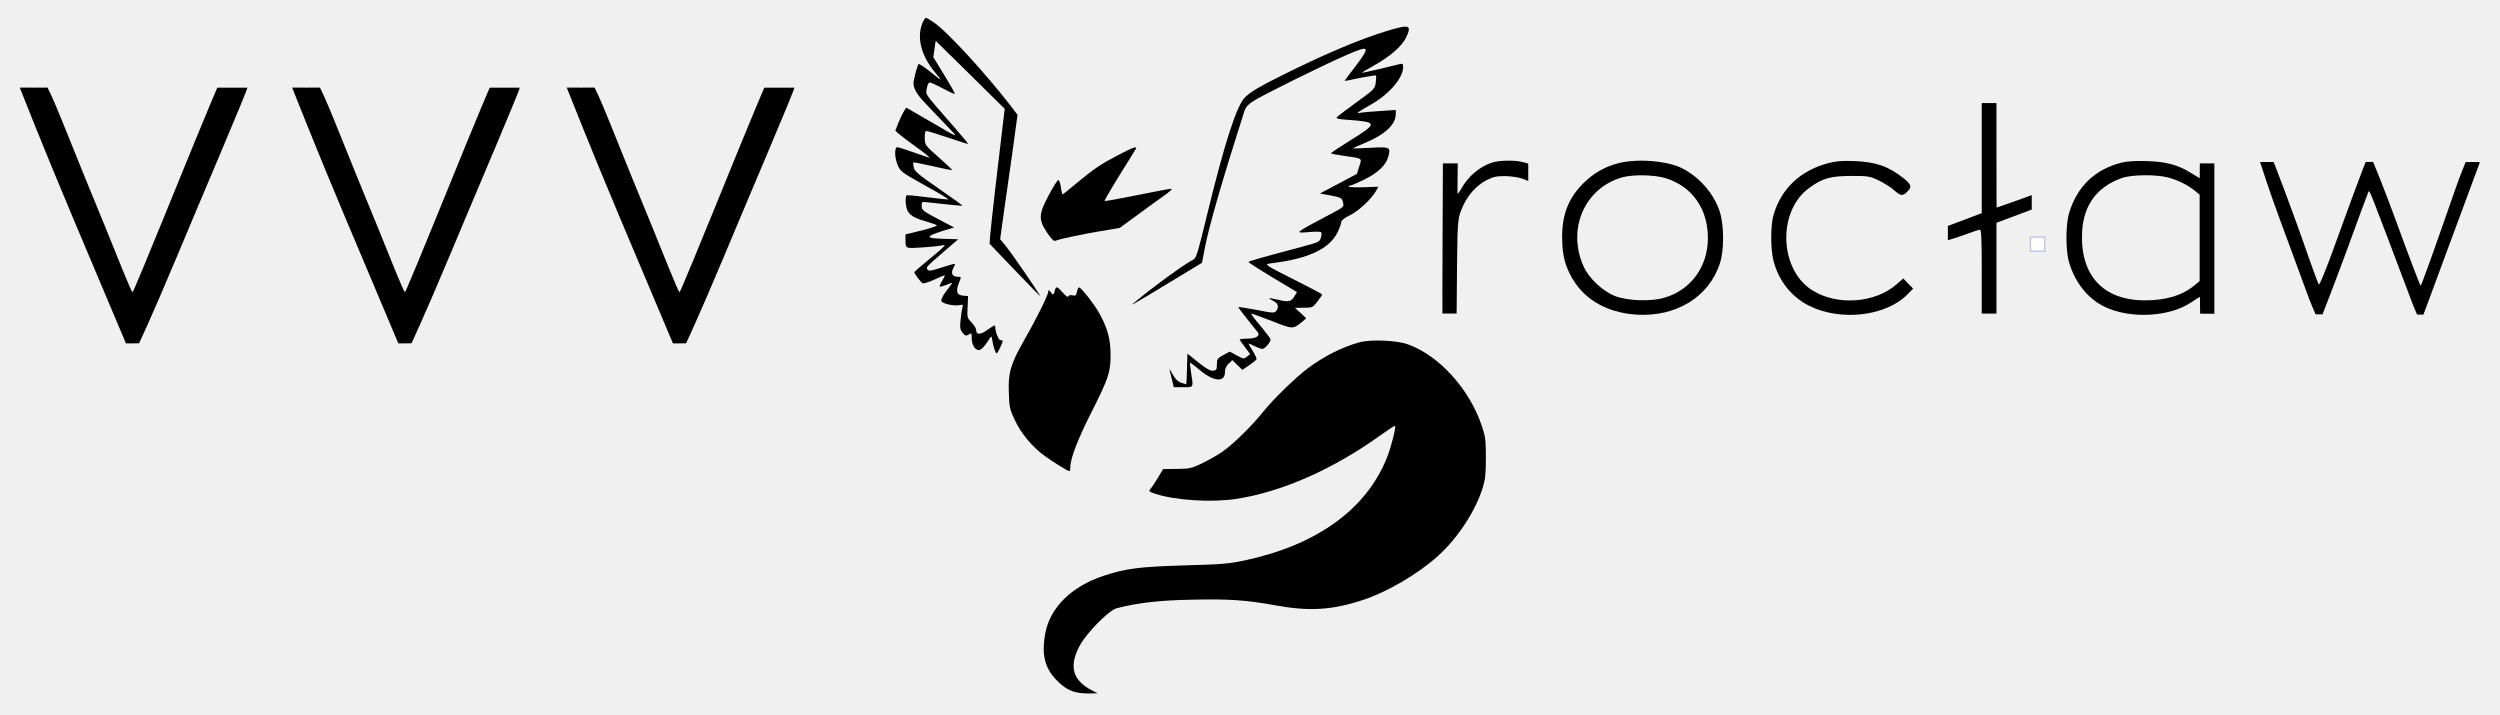
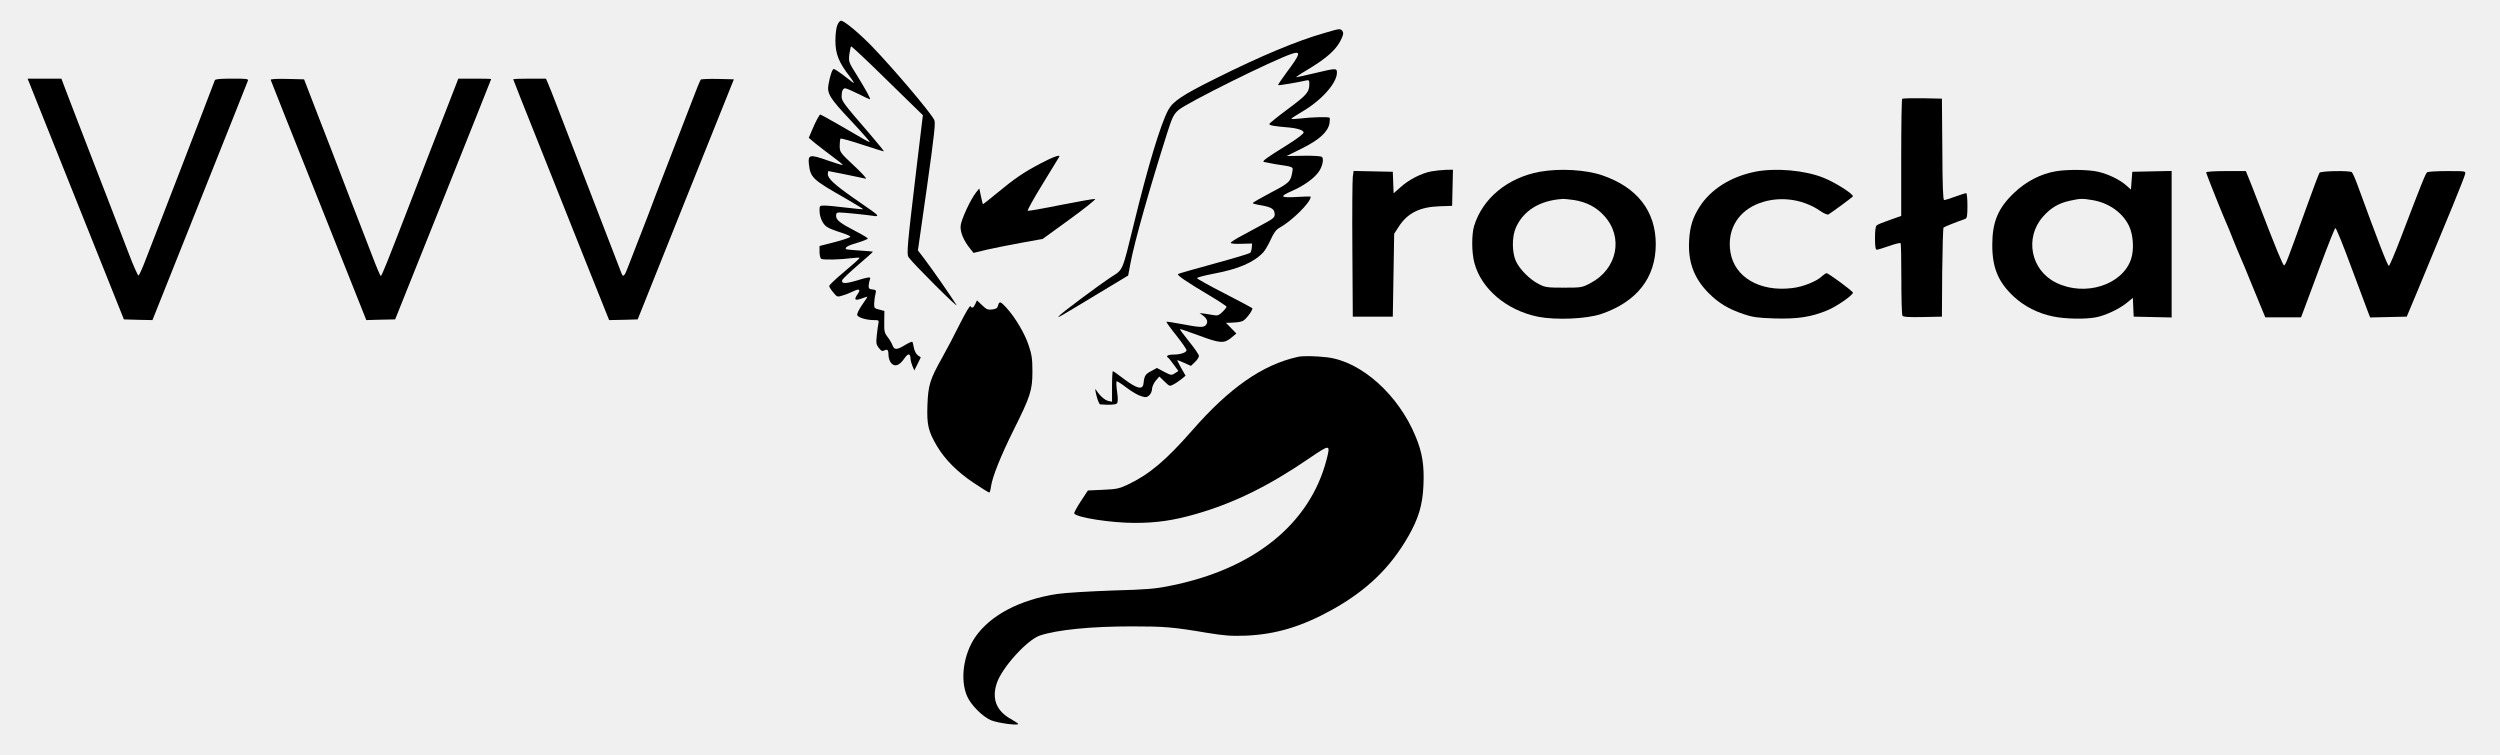
- <svg xmlns="http://www.w3.org/2000/svg" version="1.0" width="1698pt" height="485pt" viewBox="0 0 1698 485" preserveAspectRatio="xMidYMid meet" id="svg1208">
-   <defs id="defs1212" />
-   <g transform="translate(0,485) scale(0.1,-0.1)" fill="#000000" stroke="none" id="g1206">
-     <path d="m 10135,3746 c -83,-26 -162,-92 -209,-176 -14,-25 -26,-40 -26,-35 -1,6 -1,54 0,108 l 1,97 h -50 -51 l -2,-500 c -2,-275 -1.025,-519.517 -1.025,-519.517 l 96.478,-0.14 c 0,0 0.921,181.657 2.921,349.657 2,294 9.626,307 32.626,363 33,84 96,156 165,192 50,25 69,29 130,29 39,-1 90,-8 114,-17 l 42,-16 v 59 59 l -37,10 c -51,14 -159,13 -208,-3 z" id="path1192" />
-     <rect style="opacity:0.97;fill:#ffffff;fill-opacity:0.99;stroke:#b8bce2;stroke-width:8.504;stroke-miterlimit:4;stroke-dasharray:none;stroke-opacity:0.965" id="rect1214" width="96.636" height="96.491" x="13790.584" y="-3240.129" transform="scale(1,-1)" ry="0" rx="0" />
-     <path d="M6272 4708 c-50 -99 -21 -230 79 -350 23 -26 39 -48 36 -48 -3 0 -35 25 -72 55 -37 30 -71 53 -75 50 -7 -4 -23 -59 -34 -115 -8 -42 16 -87 84 -157 36 -38 99 -104 140 -147 86 -90 103 -96 -145 48 l-130 75 -17 -27 c-9 -15 -26 -50 -37 -78 l-20 -52 22 -20 c12 -11 66 -52 121 -91 54 -39 94 -71 88 -71 -5 0 -53 16 -106 35 -53 19 -104 35 -111 35 -22 0 -19 -76 4 -126 17 -38 32 -49 158 -119 161 -90 186 -106 181 -110 -1 -1 -64 6 -138 15 -74 10 -138 16 -143 13 -5 -3 -7 -28 -5 -55 7 -67 34 -92 128 -119 41 -12 79 -25 83 -29 5 -4 -41 -20 -102 -35 l-111 -27 0 -43 c0 -35 4 -44 21 -48 19 -5 191 8 232 17 18 4 18 4 1 -15 -10 -11 -58 -52 -106 -91 -48 -39 -88 -74 -88 -77 0 -10 46 -71 57 -75 7 -3 42 8 77 24 36 17 68 30 72 30 3 0 -4 -16 -16 -36 -12 -19 -20 -37 -17 -40 3 -3 22 2 42 10 51 21 51 21 17 -21 -40 -51 -56 -84 -45 -93 16 -15 85 -29 116 -23 28 6 30 4 23 -18 -3 -13 -9 -51 -12 -84 -5 -51 -3 -64 14 -85 18 -22 23 -23 41 -12 20 11 21 10 21 -27 0 -48 28 -86 56 -77 11 3 33 27 50 53 26 42 29 44 32 22 6 -46 23 -99 31 -99 7 0 41 70 41 85 0 3 -7 5 -15 5 -13 0 -35 55 -35 88 0 17 -4 16 -54 -19 -47 -34 -76 -34 -76 0 0 11 -14 33 -31 51 -30 30 -31 33 -27 105 l3 74 -35 3 c-42 4 -50 29 -26 89 16 39 16 39 -8 39 -38 0 -50 23 -31 60 19 36 29 37 -98 -3 -59 -18 -69 -19 -78 -7 -10 16 -13 13 128 135 l81 70 -100 3 c-122 3 -125 16 -10 52 l82 25 -110 58 c-102 54 -110 60 -110 88 0 30 0 30 48 24 122 -14 226 -24 229 -22 1 2 -71 54 -161 116 -139 96 -165 118 -170 144 -3 17 -5 32 -3 34 2 2 62 -10 133 -26 71 -16 130 -28 132 -27 1 2 -40 41 -92 87 -94 83 -94 84 -95 132 -1 33 3 47 12 47 8 0 74 -20 147 -45 73 -25 134 -44 136 -43 1 2 -43 55 -98 118 -206 236 -191 214 -183 260 4 23 12 40 20 40 7 0 48 -19 90 -41 42 -23 78 -39 80 -37 3 2 -29 59 -71 127 l-75 123 8 55 8 56 235 -231 234 -231 -17 -143 c-25 -201 -74 -630 -81 -708 l-5 -65 71 -75 c213 -223 281 -292 273 -279 -30 51 -197 293 -231 335 l-41 50 27 195 c16 107 42 296 60 422 l31 227 -48 63 c-171 222 -439 513 -524 567 -25 17 -48 30 -51 30 -2 0 -10 -10 -16 -22z" id="path1178" />
-     <path d="M9418 4639 c-175 -52 -439 -164 -711 -301 -151 -75 -207 -108 -249 -147 -57 -51 -142 -315 -263 -814 -57 -236 -70 -279 -88 -289 -65 -33 -284 -193 -406 -296 -14 -11 -13 -12 4 -3 11 5 119 70 239 143 l220 133 21 110 c31 153 114 442 268 924 8 23 26 43 57 63 59 39 472 243 630 312 164 72 171 64 66 -75 -42 -54 -75 -99 -73 -99 2 0 50 9 106 21 57 11 105 19 107 16 2 -2 1 -24 -2 -48 -6 -43 -10 -46 -131 -134 -68 -49 -129 -95 -134 -102 -7 -8 13 -13 78 -17 201 -15 202 -23 18 -137 -74 -46 -135 -87 -135 -90 0 -3 41 -11 92 -18 125 -18 119 -13 100 -72 l-16 -50 -126 -67 -125 -66 69 -13 c77 -14 81 -17 89 -53 6 -24 -1 -29 -86 -74 -251 -133 -248 -131 -145 -122 42 4 79 3 82 -2 3 -5 2 -22 -3 -37 -7 -27 -14 -31 -132 -62 -298 -80 -359 -97 -359 -103 0 -3 74 -51 164 -105 l165 -99 -17 -28 c-22 -37 -38 -41 -111 -24 -33 8 -61 12 -61 10 0 -2 14 -10 30 -19 32 -16 38 -41 18 -67 -12 -15 -23 -15 -133 7 -66 12 -122 21 -124 20 -2 -2 25 -39 60 -82 34 -43 67 -84 72 -90 18 -24 -12 -43 -69 -43 -30 0 -54 -3 -54 -6 0 -3 16 -26 36 -52 l35 -47 -21 -17 c-21 -17 -24 -17 -70 8 l-48 26 -44 -24 c-39 -22 -43 -27 -43 -63 0 -35 -3 -40 -26 -43 -19 -2 -45 13 -100 57 l-74 59 -3 -104 c-1 -57 -4 -104 -6 -104 -2 0 -17 5 -35 11 -22 8 -39 25 -57 58 -13 25 -22 37 -20 26 3 -11 10 -41 17 -67 l11 -48 64 0 c73 0 70 -5 54 99 -6 35 -9 65 -7 67 2 2 30 -19 63 -47 97 -82 174 -89 174 -15 0 22 8 40 25 56 l25 24 34 -33 34 -33 46 31 c25 17 47 35 50 40 3 4 -8 29 -24 55 -17 26 -30 49 -30 52 0 2 18 -5 40 -16 21 -11 46 -20 54 -20 16 0 56 46 56 64 0 6 -32 48 -70 94 -39 45 -66 82 -61 82 5 0 68 -23 141 -51 143 -56 140 -56 204 -5 l28 24 -38 36 -39 35 60 1 c59 0 61 1 93 42 18 23 32 44 32 48 0 3 -76 43 -169 90 -93 46 -179 91 -192 100 -21 17 -21 17 32 24 240 31 378 97 433 207 14 29 26 61 26 71 0 11 20 27 57 45 59 29 144 107 177 163 l18 32 -101 -4 c-56 -1 -101 0 -101 5 0 4 5 7 12 7 6 0 48 18 93 40 91 44 148 97 164 155 18 66 13 69 -123 61 -66 -4 -118 -5 -116 -3 3 3 39 19 80 36 137 57 210 125 210 196 l0 28 -107 -7 c-60 -4 -119 -9 -133 -12 -22 -5 -23 -4 -8 8 10 7 45 29 80 48 123 70 217 179 218 253 0 23 -3 27 -22 22 -13 -3 -76 -18 -140 -34 -65 -15 -118 -27 -118 -25 0 2 38 24 85 51 105 58 186 129 214 186 43 88 25 94 -131 46z" id="path1180" />
-     <path d="m 134.125,4255.042 c 0,0 158.875,-404.22 357.875,-876.22 l 363.331,-861.066 39.669,0.066 49.426,0.111 c 0,0 77.574,161.889 256.574,587.889 60,143 144,344 308,731 94,223 175.234,417.922 171.234,417.922 l -204.313,-0.031 c 0,0 -74.922,-174.891 -149.922,-358.891 -351,-862 -421,-1030 -426,-1030 -4,0 -34,69 -68,153 -33,83 -84,208 -112,277 -60,144 -219,535 -295,725 -29,72 -63,153 -76,180 l -24,50 -2.258,4.357 -88.805,-0.419 z" id="path1182" />
-     <path d="m 13460,3776 v -374 l -72,-27 -158.377,-59.791 L 13230,3266 c 0.191,-24.999 0.02,-47.231 0.02,-47.231 0,0 60.98,17.231 111.98,36.231 51,19 99,35 106,35 9,0 12,-64 12,-285 v -285 h 50 50 v 308 309 l 118,44 121.685,45.757 -0.221,46.243 0.235,51.737 c 0,0 -196.213,-71.254 -238.584,-84.693 v -15 c 0,0 -1.115,79.957 -1.115,374.957 v 350 h -50 -50 z" id="path1188" />
-     <path d="M7595 3797 c-119 -62 -169 -96 -285 -193 -49 -41 -90 -74 -93 -74 -3 0 -8 23 -12 50 -4 30 -12 49 -18 47 -6 -2 -35 -48 -64 -103 -69 -129 -71 -165 -12 -253 31 -46 46 -61 58 -56 33 13 180 44 306 65 l130 22 115 84 c63 47 145 106 182 132 38 26 62 48 55 50 -6 1 -111 -18 -231 -43 -121 -24 -222 -43 -224 -40 -2 2 43 80 100 172 58 92 108 174 112 181 13 22 -18 12 -119 -41z" id="path1190" />
-     <path d="M10990 3741 c-91 -24 -165 -66 -236 -136 -99 -98 -144 -210 -144 -361 0 -107 14 -176 50 -250 82 -168 242 -267 455 -281 270 -17 494 121 567 350 29 89 28 257 -1 348 -39 122 -136 234 -254 295 -99 52 -309 69 -437 35z m322 -101 c180 -55 288 -207 288 -406 0 -194 -113 -351 -292 -405 -93 -29 -253 -23 -341 11 -82 33 -176 121 -211 200 -115 255 7 534 264 606 73 20 218 17 292 -6z" id="path1194" />
-     <path d="M12414 3741 c-188 -51 -316 -173 -368 -350 -21 -71 -21 -234 0 -314 35 -135 124 -246 244 -305 215 -106 521 -69 666 79 l38 39 -34 34 -33 35 -44 -39 c-148 -130 -406 -148 -575 -41 -224 142 -236 536 -22 693 91 67 143 82 284 83 120 0 128 -1 191 -31 37 -18 85 -48 107 -69 44 -39 58 -39 95 3 22 24 15 42 -31 79 -106 84 -189 113 -337 119 -87 3 -125 0 -181 -15z" id="path1196" />
-     <path d="m 14408,3745 c -179,-45 -300,-162 -354,-340 -25,-82 -25,-258 0,-340 41,-136 127,-243 239,-298 172,-84 440,-71 587,28 29,19 60.625,39.219 60.625,39.219 2.38,-1.151 2.078,-59.734 2.078,-59.734 l 0.422,-54.641 49.406,-0.656 L 15040,2719 v 510 511 h -49 -50 l -0.188,-50.172 -0.187,-50.469 L 14880,3676 c -86,54 -167,76 -300,80 -78,2 -133,-1 -172,-11 z m 315,-100 c 68,-18 128,-47 180,-87 l 37,-30 v -293 -294 l -35,-29 c -84,-69 -193,-102 -337,-102 -286,0 -443,173 -426,470 11,181 103,303 273,362 64,22 228,24 308,3 z" id="path1198" />
-     <path d="m 15350.293,3749.885 c 0,0 58.707,-184.885 130.707,-379.885 72,-195 154.828,-418.828 182.828,-495.828 27,-77 60.243,-151.172 60.243,-151.172 l 3.37,-7.726 47.368,-0.039 4.363,11.765 c 0,0 74.828,190 156.828,413 81,223 149,407 151,409 8,11 11,1 304,-775 4.109,-11.093 25.933,-60.697 25.933,-60.697 l 42.524,-0.418 4.543,11.115 376,1015 2.974,10.363 -96.002,0.238 c 0,0 -37.972,-91.601 -66.972,-174.601 -159,-457 -234,-665 -239,-665 -4,0 -76,189 -160,420 -100.291,272.688 -155.357,401.894 -155.357,401.894 l -7.366,18.047 -50.379,0.039 -4.898,-11.98 c 0,0 -38,-96 -75,-198 -37,-102 -105,-285 -149,-408 -45,-123 -85,-219 -89,-215 -4,4 -30,73 -58,153 -148,425 -249.514,679.614 -249.514,679.614 z" id="path1200" />
-     <path d="M7164 2875 c-7 -30 -12 -31 -30 -7 -12 15 -13 15 -14 1 0 -22 -83 -189 -168 -337 -88 -155 -106 -216 -100 -353 3 -94 7 -111 39 -179 45 -96 118 -183 205 -247 66 -47 156 -103 168 -103 3 0 6 14 6 30 0 56 53 193 143 370 116 230 130 271 130 390 0 107 -21 183 -78 285 -31 56 -117 166 -135 173 -5 2 -11 -11 -15 -28 -6 -27 -10 -31 -30 -26 -14 4 -25 1 -29 -7 -3 -8 -17 2 -38 26 -39 44 -46 45 -54 12z" id="path1202" />
-     <path d="M9233 2525 c-119 -33 -236 -92 -351 -177 -78 -58 -233 -208 -301 -293 -80 -100 -208 -225 -280 -274 -34 -24 -97 -59 -139 -79 -69 -33 -84 -36 -169 -37 l-93 -1 -36 -60 c-19 -32 -42 -66 -50 -75 -14 -15 -11 -18 33 -33 134 -44 380 -60 546 -35 314 47 666 203 995 441 46 33 85 58 87 56 8 -8 -24 -137 -53 -211 -136 -351 -474 -597 -962 -702 -111 -24 -158 -28 -410 -35 -310 -9 -405 -21 -555 -71 -217 -72 -362 -215 -395 -388 -29 -155 -2 -250 95 -339 60 -55 109 -72 202 -72 l58 1 -40 21 c-130 67 -156 163 -83 300 47 89 199 243 253 257 145 37 288 54 514 58 244 6 369 -3 561 -38 233 -43 390 -33 600 37 168 56 371 176 508 299 134 122 252 302 302 460 18 58 22 94 22 206 0 120 -3 144 -27 215 -84 251 -290 479 -502 555 -76 28 -255 35 -330 14z" id="path1204" />
-     <path style="stroke-width:1" d="m 1984.203,4255.042 c 0,0 158.875,-404.22 357.875,-876.22 l 363.332,-861.066 39.669,0.067 49.425,0.111 c 0,0 77.574,161.889 256.575,587.889 60,143 144,344 308,731 94,222.999 175.234,417.921 171.234,417.92 L 3326,4254.712 c 0,0 -74.922,-174.891 -149.922,-358.891 -351,-862 -421,-1030 -426,-1030 -4,0 -34,69 -68,153 -33,83 -84,208 -112,277 -60,144 -219,535 -295,725 -29,72 -63,153 -76,180 l -24,50 -2.258,4.357 -88.805,-0.419 z" id="path1182-8" />
-     <path style="stroke-width:1" d="m 3849.383,4255.042 c 0,0 158.875,-404.22 357.875,-876.22 l 363.331,-861.066 39.669,0.067 49.426,0.111 c 0,0 77.574,161.889 256.575,587.889 60,143 144,344 308,731 94,222.999 175.234,417.921 171.234,417.92 l -204.313,-0.031 c 0,0 -74.922,-174.891 -149.922,-358.891 -351,-862 -421,-1030 -426,-1030 -4,0 -34,69 -68,153 -33,83 -84,208 -112,277 -60,144 -219,535 -295,725 -29,72 -63,153 -76,180 l -24,50 -2.258,4.357 -88.805,-0.419 z" id="path1182-1" />
+ <svg xmlns="http://www.w3.org/2000/svg" version="1.0" width="1812pt" height="547pt" viewBox="0 0 1812 547" preserveAspectRatio="xMidYMid meet">
+   <g transform="translate(0,547) scale(0.1,-0.1)" fill="#000000" stroke="none">
+     <path d="M6069 5288 c-8 -19 -14 -67 -14 -113 0 -95 25 -158 102 -257 26 -34 38 -56 27 -48 -11 8 -45 34 -75 58 -31 23 -60 42 -66 42 -10 0 -27 -48 -38 -112 -12 -66 9 -99 160 -260 79 -84 141 -155 139 -157 -2 -2 -20 7 -41 19 -115 68 -312 180 -317 180 -7 0 -35 -52 -62 -117 l-22 -52 46 -39 c26 -21 82 -64 125 -96 44 -32 77 -59 75 -62 -3 -2 -51 13 -109 33 -130 46 -144 43 -136 -28 12 -98 25 -110 267 -248 71 -41 128 -76 127 -78 -2 -1 -57 4 -123 12 -65 8 -136 15 -156 15 -37 0 -38 -1 -38 -35 0 -49 23 -100 54 -120 14 -10 58 -27 97 -39 39 -12 71 -26 72 -31 1 -6 -49 -23 -110 -39 l-113 -29 0 -43 c0 -23 6 -46 12 -50 15 -9 139 -6 221 5 31 4 57 5 57 1 0 -4 -49 -48 -110 -99 -60 -50 -110 -97 -110 -104 0 -6 13 -27 29 -46 28 -34 30 -35 67 -23 22 6 57 20 79 31 44 21 55 14 31 -21 -28 -40 -21 -49 25 -33 23 8 43 15 46 15 2 0 -15 -27 -38 -59 -24 -35 -39 -66 -36 -75 7 -18 67 -36 121 -36 34 0 38 -2 33 -22 -3 -13 -8 -52 -12 -88 -6 -57 -4 -68 15 -92 17 -22 25 -26 39 -18 24 12 31 4 31 -36 0 -17 8 -42 18 -54 26 -32 60 -21 96 31 29 42 45 40 46 -6 1 -11 7 -33 14 -50 l13 -30 24 48 23 47 -22 15 c-12 9 -24 32 -28 53 -4 20 -8 40 -11 44 -2 4 -25 -6 -52 -22 -60 -37 -79 -38 -92 -3 -6 16 -22 43 -36 61 -23 30 -25 42 -24 111 l1 77 -37 10 c-35 8 -38 12 -37 44 1 19 4 49 9 67 7 29 5 32 -21 35 -24 2 -29 8 -28 28 1 14 5 34 9 44 10 22 -2 21 -116 -13 -67 -19 -94 -16 -84 10 3 8 55 57 115 109 60 51 109 95 107 96 -1 1 -44 5 -96 8 -52 3 -96 8 -99 10 -12 12 16 28 84 47 40 12 74 26 74 30 0 4 -40 29 -90 54 -113 59 -140 80 -140 111 0 19 5 24 25 24 29 0 206 -18 248 -25 38 -6 33 5 -16 39 -23 16 -87 61 -142 99 -124 87 -175 134 -175 164 0 13 2 23 5 23 4 0 211 -42 270 -55 11 -2 -27 40 -84 93 -103 97 -104 98 -105 145 0 25 3 49 6 52 3 4 75 -16 159 -44 84 -28 154 -49 156 -48 1 2 -50 64 -113 138 -176 203 -194 227 -194 259 0 39 9 60 26 60 8 0 50 -18 94 -40 44 -22 82 -40 85 -40 9 0 -29 69 -94 174 -60 96 -61 98 -55 152 4 30 10 56 13 58 3 2 122 -109 263 -248 l257 -251 -44 -365 c-70 -587 -75 -642 -59 -665 29 -43 365 -378 346 -345 -29 48 -177 262 -233 335 l-46 60 66 462 c54 386 63 466 52 485 -32 60 -289 363 -448 529 -96 99 -204 189 -228 189 -7 0 -19 -15 -26 -32z" />
+     <path d="M9600 5231 c-200 -57 -465 -168 -783 -327 -250 -124 -315 -168 -350 -232 -55 -102 -148 -410 -248 -822 -86 -351 -78 -332 -162 -386 -85 -55 -374 -270 -384 -287 -8 -13 5 -5 288 166 l216 130 17 91 c29 155 140 546 267 946 35 109 45 130 79 161 54 50 689 365 823 409 69 22 63 0 -37 -134 -36 -49 -65 -91 -62 -93 3 -4 144 20 204 34 19 4 22 1 22 -25 0 -60 -18 -80 -155 -182 -74 -55 -135 -104 -135 -109 0 -10 33 -16 152 -26 36 -4 74 -13 85 -21 17 -13 17 -15 -12 -39 -16 -14 -66 -48 -110 -75 -137 -85 -170 -109 -154 -114 7 -2 46 -9 84 -16 133 -20 128 -18 122 -54 -12 -73 -20 -81 -156 -152 -72 -38 -131 -72 -131 -76 0 -3 19 -9 43 -13 77 -12 107 -25 113 -50 9 -37 4 -44 -76 -87 -41 -22 -112 -60 -157 -85 -46 -24 -83 -48 -83 -53 0 -6 34 -9 78 -7 l77 2 -2 -29 c-1 -16 -7 -34 -12 -39 -5 -5 -122 -40 -261 -78 -138 -38 -256 -71 -261 -75 -12 -7 55 -53 228 -156 67 -40 123 -77 123 -81 0 -5 -13 -22 -30 -38 -23 -23 -35 -28 -57 -24 -15 3 -46 8 -68 11 l-40 5 28 -21 c29 -23 35 -48 15 -68 -17 -17 -46 -15 -172 9 -59 11 -110 19 -112 17 -2 -2 30 -47 71 -98 41 -52 75 -101 75 -108 0 -17 -43 -32 -96 -32 -40 0 -57 -11 -36 -24 4 -2 22 -25 40 -50 l33 -45 -26 -17 c-24 -15 -27 -15 -77 11 l-53 28 -42 -23 c-42 -22 -49 -34 -55 -90 -5 -47 -46 -38 -136 29 -44 34 -83 61 -86 61 -3 0 -6 -50 -6 -111 l0 -111 -27 6 c-27 6 -65 41 -90 82 -7 11 -5 -6 4 -43 9 -35 21 -63 27 -64 69 -5 111 -3 121 7 8 9 9 30 2 83 -6 39 -7 74 -4 77 3 3 35 -17 71 -45 37 -28 84 -56 106 -62 35 -11 42 -10 60 6 11 10 20 31 20 46 0 15 12 41 26 59 l27 31 37 -36 c37 -36 38 -36 66 -21 16 8 42 26 58 39 l29 24 -32 56 c-18 32 -30 57 -28 57 2 0 26 -9 52 -21 l47 -21 29 28 c16 15 29 35 29 44 0 9 -32 56 -71 104 -39 48 -69 89 -67 91 1 2 62 -19 133 -45 157 -59 187 -61 238 -19 l38 32 -37 38 -38 39 34 1 c55 3 64 4 86 12 23 8 80 85 70 94 -3 3 -94 51 -202 107 -108 55 -197 105 -198 110 -1 5 53 19 119 32 179 33 294 82 362 156 12 13 36 54 53 91 22 49 40 73 62 85 91 50 228 185 228 226 0 3 -40 2 -90 -1 -130 -8 -141 1 -48 42 85 37 159 89 194 137 28 37 41 95 26 110 -7 7 -58 10 -134 9 l-123 -2 111 55 c125 62 188 119 200 181 3 20 4 39 0 42 -7 7 -132 4 -213 -6 -35 -4 -63 -5 -63 -2 0 4 35 26 77 51 141 82 253 208 253 283 0 34 -4 34 -160 -3 -69 -16 -129 -30 -135 -30 -5 0 28 23 74 50 154 92 223 155 257 236 12 28 12 39 3 50 -15 18 -17 18 -129 -15z" />
+     <path d="M221 4848 c11 -29 25 -64 31 -78 5 -14 153 -383 328 -820 l318 -795 103 -3 104 -2 342 857 c189 472 345 866 349 876 6 16 -4 17 -114 17 -87 0 -121 -3 -125 -12 -16 -44 -229 -597 -272 -708 -29 -74 -83 -214 -120 -310 -37 -96 -87 -224 -110 -284 -23 -61 -46 -111 -51 -113 -5 -1 -37 70 -71 160 -34 89 -103 268 -153 397 -50 129 -104 269 -120 310 -16 41 -54 140 -85 220 -31 80 -73 189 -93 242 l-37 98 -122 0 -123 0 21 -52z" />
+     <path d="M1962 4891 c1 -5 158 -399 348 -875 l345 -866 105 3 104 2 348 869 c191 478 348 871 348 873 0 2 -54 3 -119 3 l-119 0 -57 -147 c-121 -310 -178 -457 -290 -748 -172 -446 -208 -535 -215 -535 -4 0 -32 66 -63 148 -31 81 -79 206 -107 277 -28 72 -78 200 -110 285 -32 85 -108 281 -168 435 l-108 280 -123 3 c-76 2 -122 -1 -119 -7z" />
+     <path d="M3720 4895 c0 -2 81 -208 181 -457 99 -249 256 -641 347 -871 l167 -417 104 2 103 3 348 870 349 870 -116 3 c-64 1 -120 -1 -124 -5 -4 -4 -37 -84 -72 -178 -36 -93 -113 -294 -172 -445 -59 -151 -110 -286 -115 -300 -5 -14 -38 -101 -75 -195 -36 -93 -78 -200 -92 -237 -26 -70 -36 -80 -48 -50 -16 41 -139 361 -155 402 -21 56 -278 722 -326 845 -19 50 -42 107 -51 128 l-16 37 -119 0 c-65 0 -118 -2 -118 -5z" />
+     <path d="M13787 4754 c-4 -4 -7 -197 -7 -428 l0 -421 -82 -29 c-46 -16 -89 -33 -95 -39 -9 -6 -13 -38 -13 -93 0 -61 4 -84 13 -84 6 0 47 12 89 27 42 15 80 24 83 21 4 -3 6 -120 6 -260 0 -139 3 -259 8 -266 6 -9 42 -12 147 -10 l139 3 2 319 c2 176 6 323 10 327 7 6 101 43 156 62 14 5 17 20 17 97 0 49 -4 90 -9 90 -6 0 -41 -11 -79 -25 -38 -14 -74 -25 -81 -25 -8 0 -12 105 -13 368 l-3 367 -141 3 c-77 1 -143 -1 -147 -4z" />
+     <path d="M7545 4287 c-124 -65 -193 -112 -318 -216 -54 -44 -100 -81 -102 -81 -2 0 -9 26 -15 57 l-12 57 -23 -28 c-38 -47 -108 -196 -112 -241 -6 -44 22 -111 70 -169 l23 -29 95 23 c52 12 164 34 250 50 l156 28 197 143 c109 79 191 145 184 147 -8 2 -119 -18 -247 -43 -128 -26 -237 -45 -242 -43 -5 2 43 89 107 193 64 105 118 193 121 198 12 20 -42 1 -132 -46z" />
+     <path d="M10375 4228 c-72 -13 -165 -61 -223 -114 l-51 -45 -3 78 -3 78 -142 3 -142 3 -6 -43 c-3 -24 -5 -261 -3 -528 l3 -485 145 0 145 0 5 300 5 301 33 51 c64 99 152 143 297 148 l90 3 3 131 3 131 -53 -1 c-29 -1 -75 -6 -103 -11z" />
+     <path d="M11160 4225 c-233 -43 -415 -193 -476 -394 -18 -61 -18 -189 2 -265 49 -189 234 -346 463 -392 129 -25 349 -16 456 20 259 88 396 263 396 506 0 239 -134 412 -387 499 -119 41 -309 52 -454 26z m250 -205 c90 -15 160 -51 217 -114 143 -156 95 -387 -101 -489 -59 -31 -64 -32 -191 -32 -118 0 -135 2 -180 25 -65 32 -141 108 -168 168 -29 64 -29 178 0 242 55 124 173 197 338 208 11 1 49 -3 85 -8z" />
+     <path d="M12720 4225 c-176 -36 -321 -127 -402 -255 -49 -77 -69 -141 -75 -240 -10 -157 35 -278 142 -385 72 -72 140 -113 250 -151 69 -23 101 -28 226 -32 167 -5 267 10 384 59 66 27 185 109 185 128 0 10 -177 141 -191 141 -5 0 -20 -10 -32 -21 -39 -38 -138 -78 -217 -87 -235 -29 -419 79 -448 261 -24 151 45 280 182 343 149 67 332 50 471 -46 26 -18 50 -28 58 -24 28 17 177 127 177 131 0 19 -127 100 -212 134 -135 55 -349 74 -498 44z" />
+     <path d="M14903 4229 c-110 -18 -218 -74 -305 -157 -116 -110 -158 -211 -158 -377 0 -166 43 -269 155 -374 77 -72 178 -123 287 -145 88 -18 230 -21 309 -6 69 13 171 61 225 106 l43 35 3 -68 3 -68 138 -3 137 -3 0 531 0 531 -142 -3 -143 -3 -5 -64 -5 -65 -35 31 c-48 42 -127 80 -202 98 -68 16 -221 18 -305 4z m261 -209 c119 -19 220 -90 267 -187 31 -64 38 -172 15 -241 -63 -188 -334 -274 -543 -171 -183 89 -231 324 -96 478 56 64 113 98 195 116 79 17 89 17 162 5z" />
+     <path d="M15990 4220 c0 -8 127 -325 150 -375 5 -11 26 -60 45 -110 20 -49 44 -108 54 -130 10 -22 46 -107 79 -190 33 -82 70 -171 81 -197 l20 -48 129 0 130 0 20 53 c11 28 65 173 120 322 55 148 104 271 109 272 5 2 58 -128 117 -289 60 -161 115 -308 122 -326 l13 -33 132 3 133 3 73 174 c40 96 95 228 122 295 27 67 89 216 137 331 47 116 89 220 91 233 5 22 5 22 -128 22 -74 0 -139 -4 -146 -8 -12 -7 -38 -73 -192 -476 -42 -110 -81 -201 -86 -203 -9 -3 -79 179 -228 587 -17 47 -36 88 -41 92 -19 13 -223 9 -234 -4 -5 -7 -51 -128 -101 -268 -130 -362 -145 -402 -156 -403 -8 -2 -58 119 -192 468 -25 66 -55 141 -66 168 l-19 47 -144 0 c-86 0 -144 -4 -144 -10z" />
+     <path d="M7069 3267 c-13 -29 -24 -34 -35 -16 -4 7 -37 -50 -76 -127 -38 -77 -96 -187 -129 -246 -89 -158 -102 -201 -107 -346 -5 -142 6 -187 69 -295 59 -99 149 -189 268 -268 57 -38 107 -69 111 -69 4 0 10 20 13 45 10 70 72 224 162 405 123 246 138 291 138 425 0 92 -4 123 -27 191 -27 84 -96 201 -161 273 -43 47 -52 50 -61 17 -4 -19 -14 -25 -42 -29 -32 -4 -42 0 -74 31 l-37 35 -12 -26z" />
+     <path d="M9405 2883 c-255 -57 -495 -224 -766 -535 -189 -215 -309 -317 -468 -392 -58 -27 -79 -32 -176 -36 l-110 -5 -52 -79 c-28 -44 -50 -83 -47 -88 18 -29 266 -68 439 -68 160 0 282 18 445 65 275 79 528 204 816 401 156 106 158 106 129 -7 -120 -465 -525 -793 -1130 -914 -111 -23 -170 -28 -421 -35 -167 -6 -339 -16 -401 -25 -270 -41 -484 -153 -594 -312 -86 -125 -112 -311 -59 -430 27 -62 111 -147 172 -173 46 -20 198 -41 198 -27 0 3 -24 19 -54 36 -105 59 -139 147 -101 260 37 112 221 315 313 345 128 42 371 66 667 66 234 0 298 -5 545 -47 132 -21 174 -24 285 -20 215 10 401 66 621 188 252 141 420 303 551 531 74 129 104 228 110 368 7 146 -8 239 -56 355 -124 303 -394 545 -641 575 -85 10 -178 12 -215 3z" />
  </g>
</svg>
